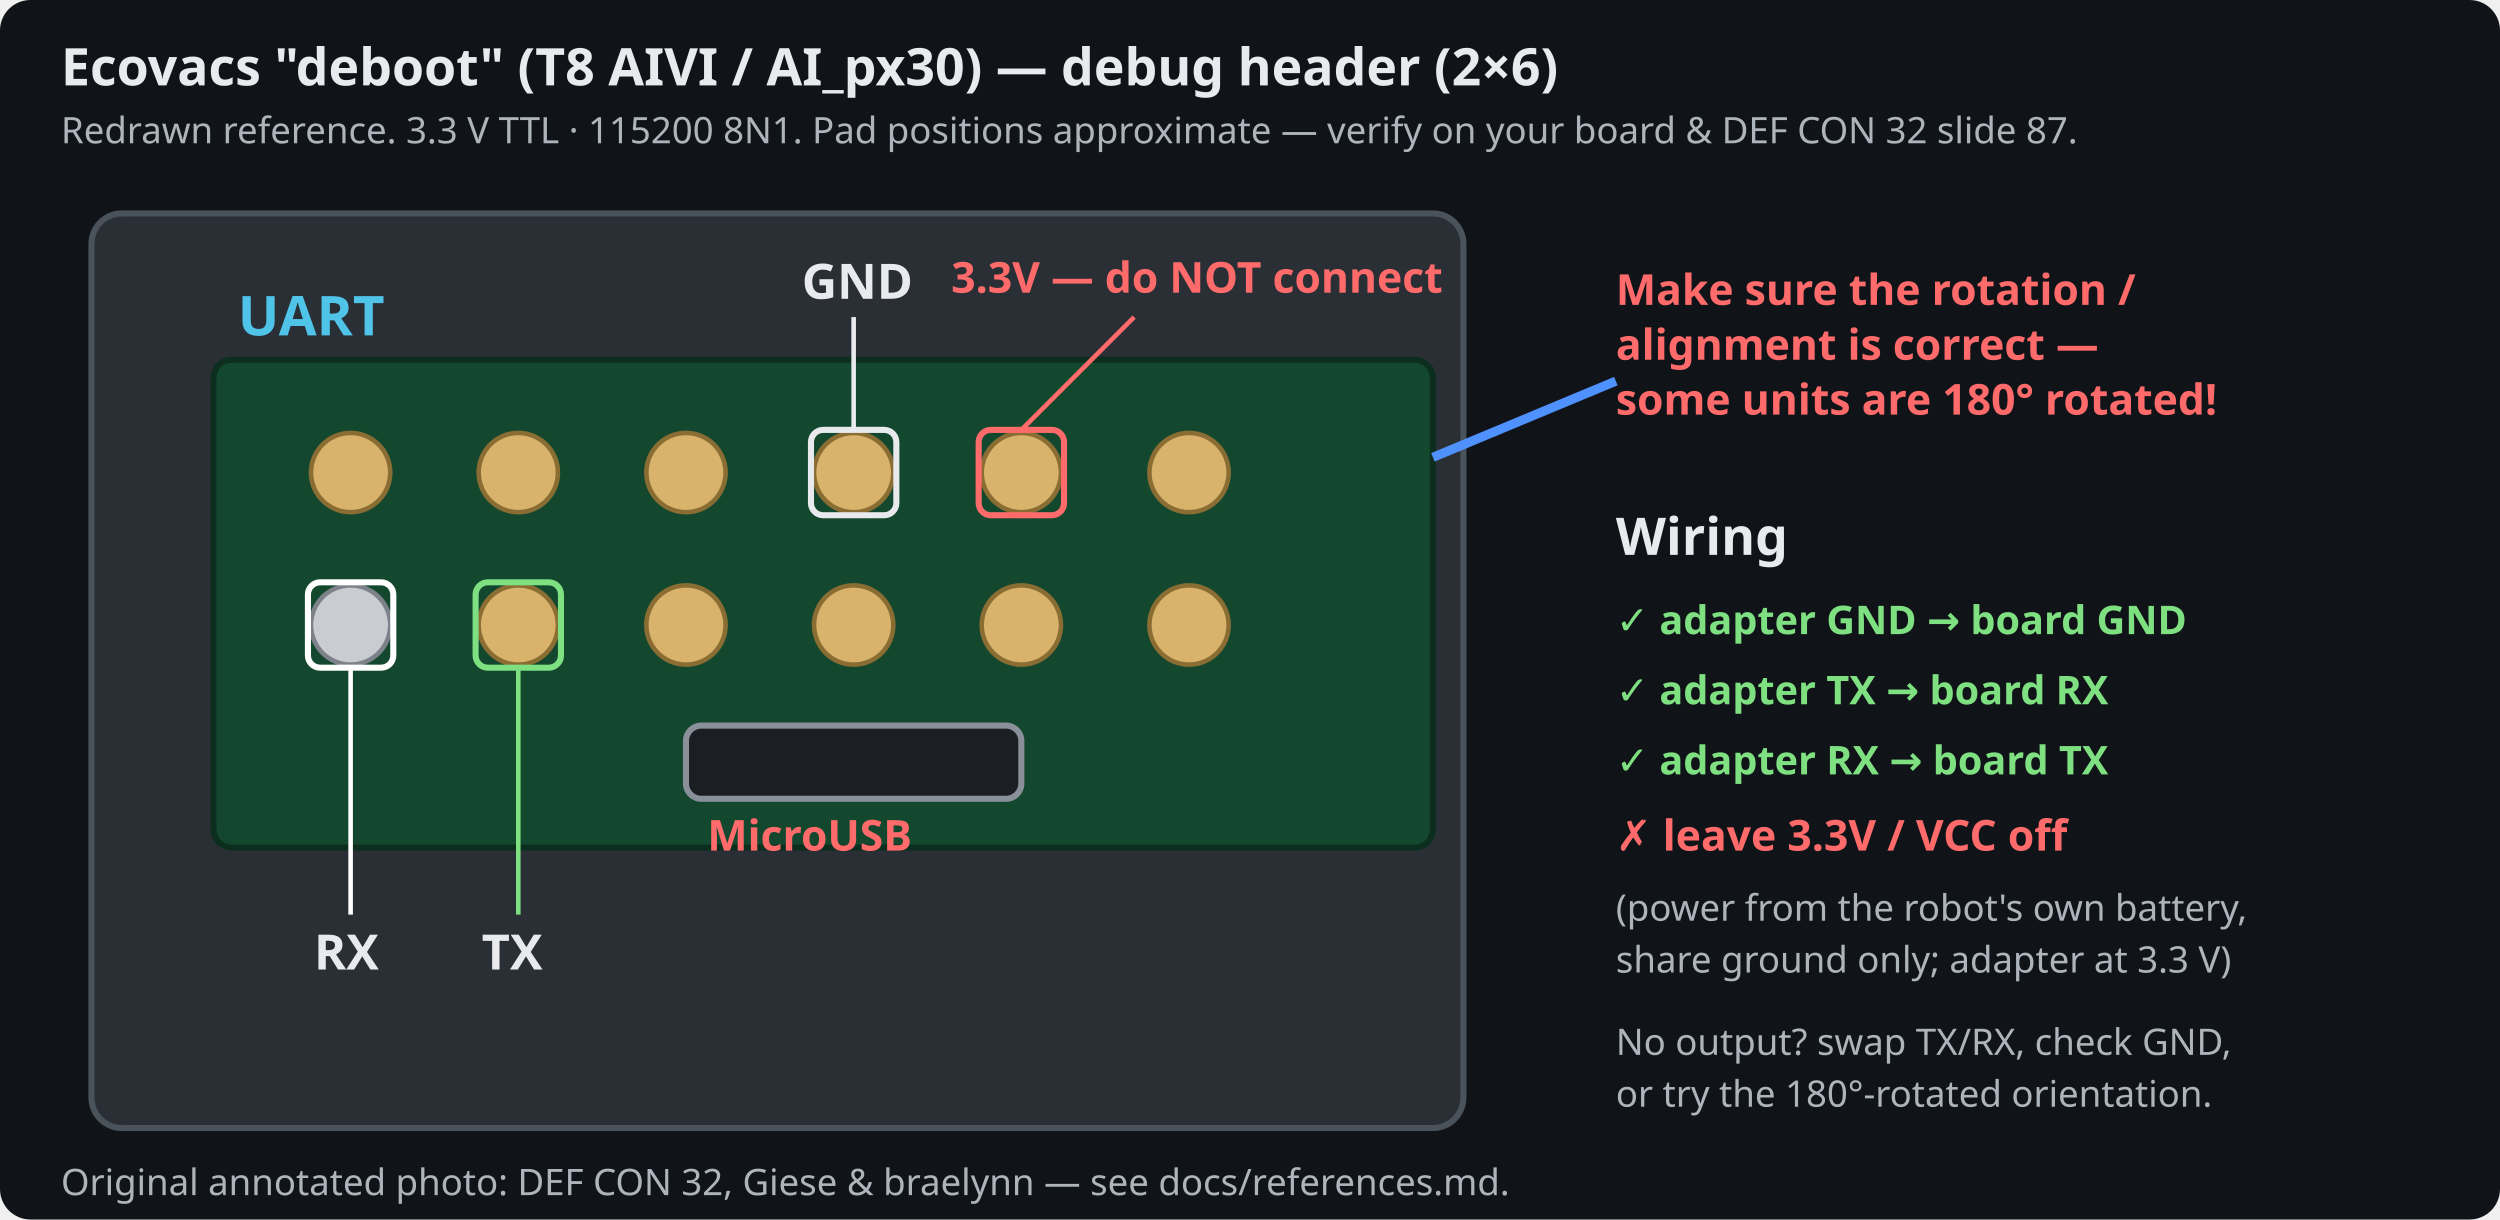
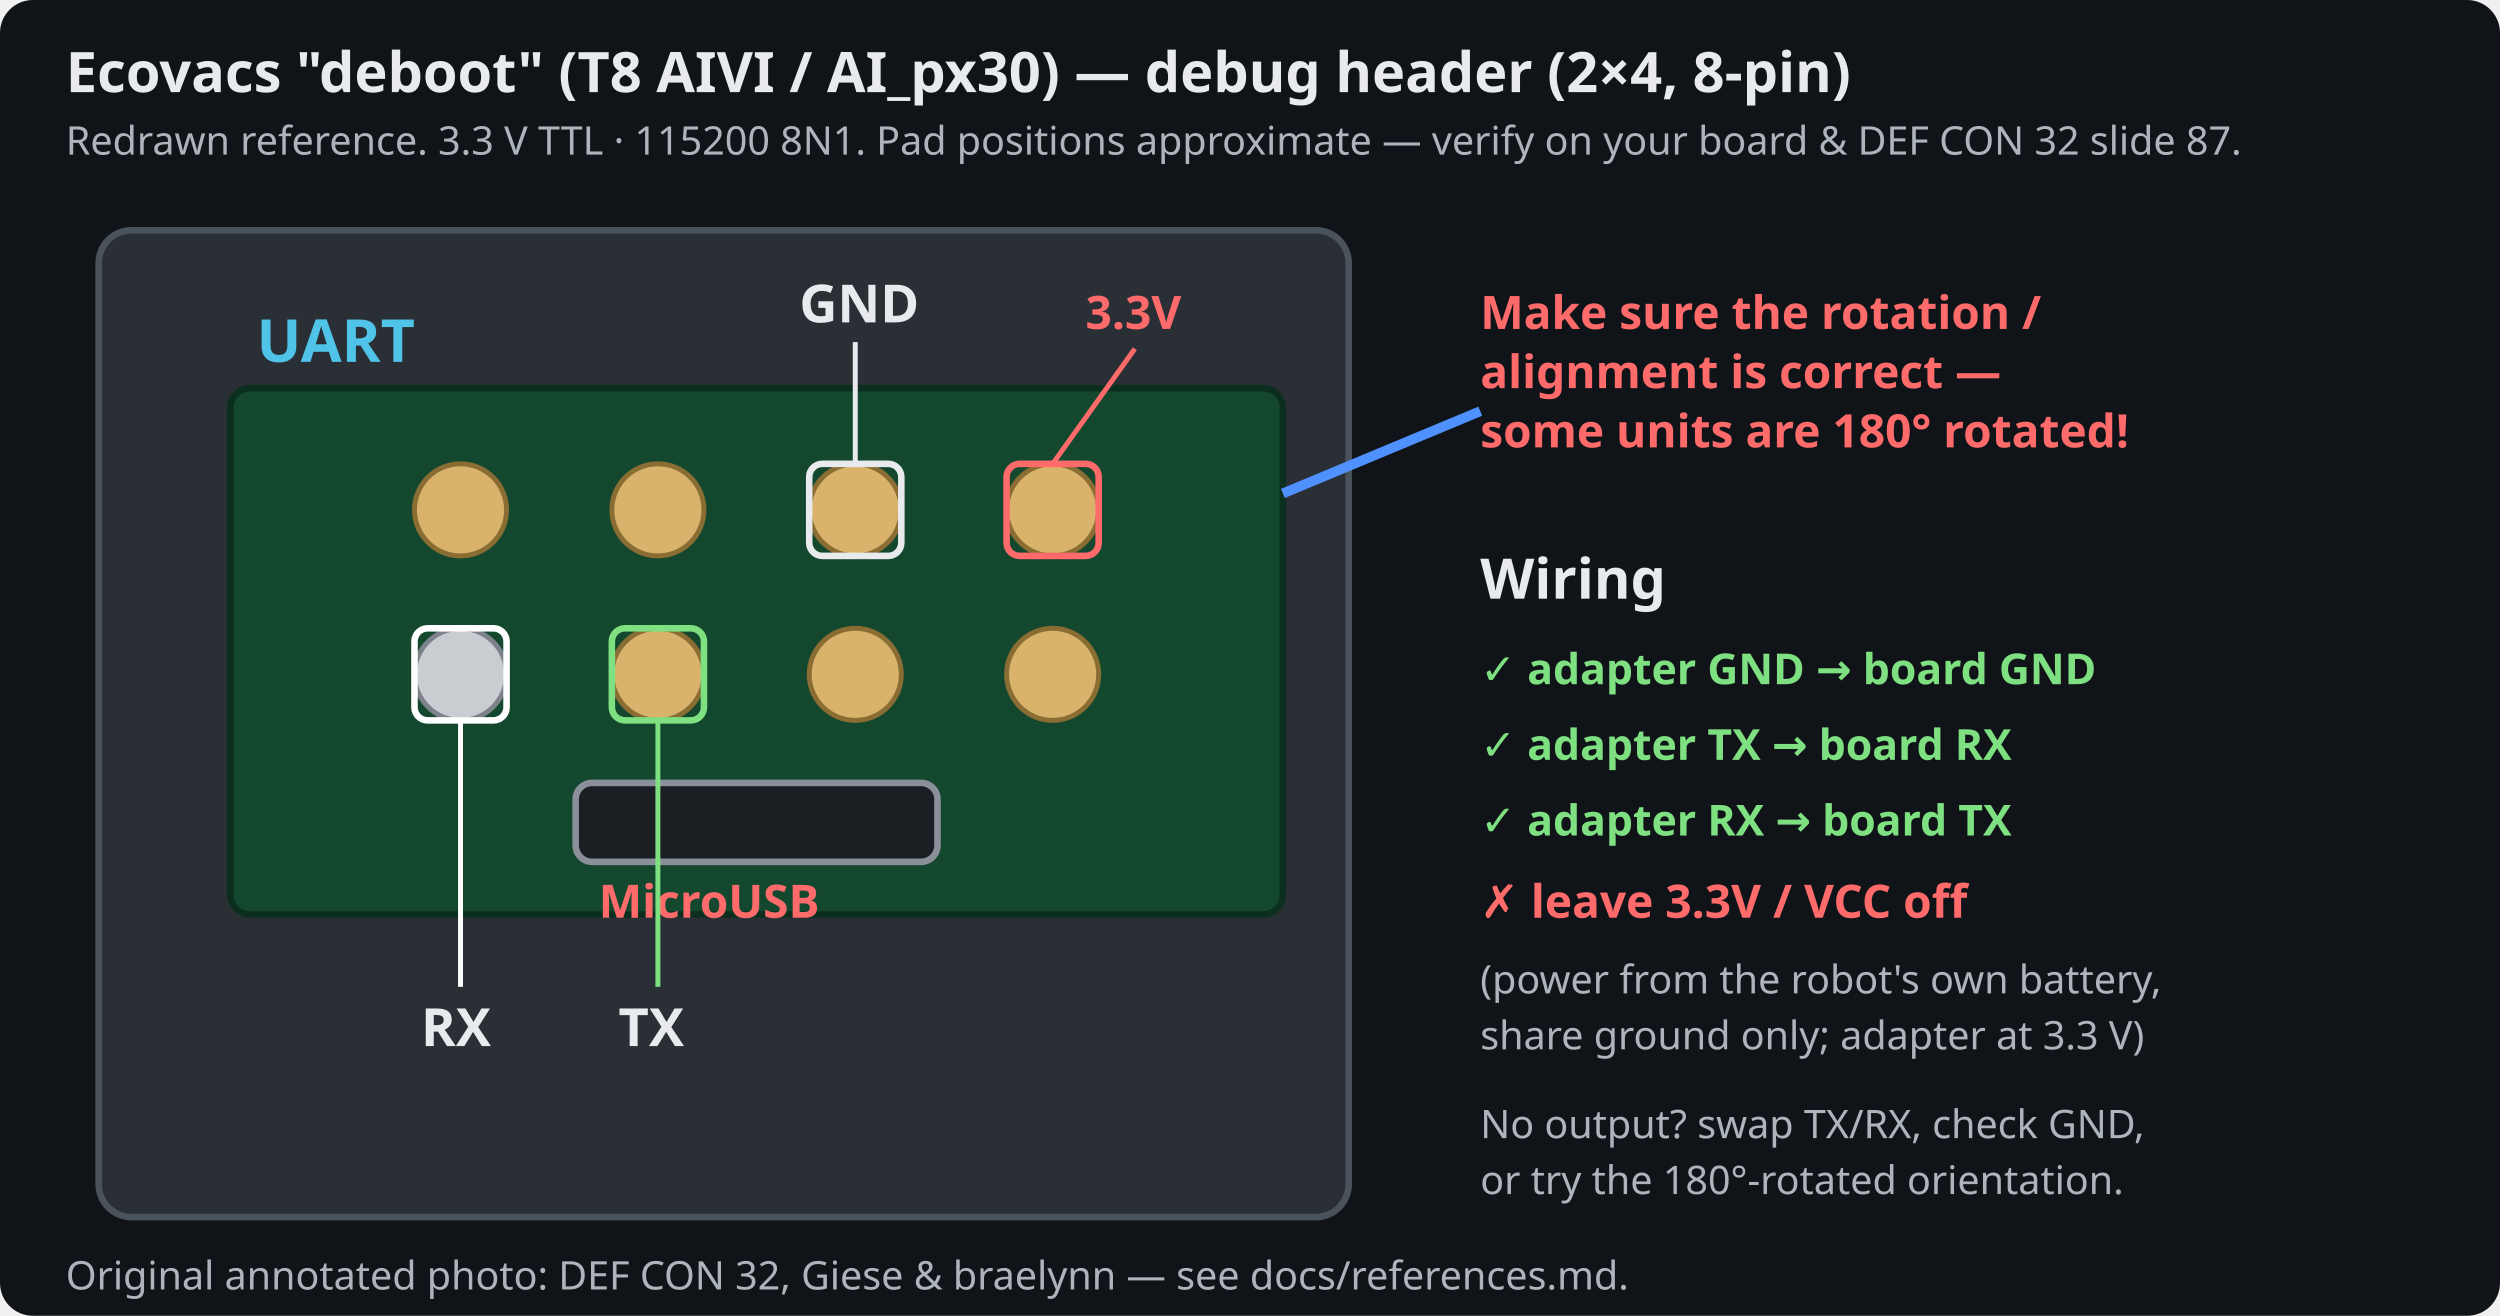
- <svg xmlns="http://www.w3.org/2000/svg" viewBox="0 0 820 400" font-family="sans-serif" role="img" aria-label="Ecovacs deboot debug header UART pinout">
+ <svg xmlns="http://www.w3.org/2000/svg" viewBox="0 0 760 400" font-family="sans-serif" role="img" aria-label="Ecovacs deboot debug header UART pinout">
  <defs>
    <style>
      .bg{fill:#101418}
      .panel{fill:#2a2f35;stroke:#4a525b;stroke-width:2}
      .board{fill:#13472e;stroke:#0c2e1e;stroke-width:2}
      .pad{fill:#d9b36b;stroke:#8a6d33;stroke-width:1.5}
      .padC{fill:#c9ccd1;stroke:#7d828a;stroke-width:1.5}
      .usb{fill:#1b1f24;stroke:#8a9099;stroke-width:2}
      .lbl{fill:#e8eaed;font-size:16px;font-weight:700}
      .cyan{fill:#4fc3e8;font-size:18px;font-weight:700}
      .red{fill:#ff6b6b;font-size:14px;font-weight:700}
      .mut{fill:#aeb4bc;font-size:12px}
      .ttl{fill:#e8eaed;font-size:17px;font-weight:700}
      .ok{fill:#7ee081;font-size:13px;font-weight:600}
      .box{fill:none;stroke-width:2}
    </style>
  </defs>
-   <rect class="bg" x="0" y="0" width="820" height="400" rx="10" />
-   <text class="ttl" x="20" y="28">Ecovacs "deboot" (T8 AIVI / AI_px30) — debug header (2×6)</text>
+   <rect class="bg" x="0" y="0" width="760" height="400" rx="10" />
+   <text class="ttl" x="20" y="28">Ecovacs "deboot" (T8 AIVI / AI_px30) — debug header (2×4, 8-pin)</text>
  <text class="mut" x="20" y="47">Redrawn reference. 3.3 V TTL · 115200 8N1. Pad positions approximate — verify on your board &amp; DEF CON 32 slide 87.</text>
-   <rect class="panel" x="30" y="70" width="450" height="300" rx="10" />
-   <rect class="board" x="70" y="118" width="400" height="160" rx="6" />
-   <circle class="pad" cx="115" cy="155" r="13" />
-   <circle class="pad" cx="170" cy="155" r="13" />
-   <circle class="pad" cx="225" cy="155" r="13" />
-   <circle class="pad" cx="280" cy="155" r="13" />
-   <circle class="pad" cx="335" cy="155" r="13" />
-   <circle class="pad" cx="390" cy="155" r="13" />
-   <circle class="padC" cx="115" cy="205" r="13" />
-   <circle class="pad" cx="170" cy="205" r="13" />
-   <circle class="pad" cx="225" cy="205" r="13" />
-   <circle class="pad" cx="280" cy="205" r="13" />
-   <circle class="pad" cx="335" cy="205" r="13" />
-   <circle class="pad" cx="390" cy="205" r="13" />
-   <rect class="box" x="266" y="141" width="28" height="28" rx="4" stroke="#e8eaed" />
-   <rect class="box" x="321" y="141" width="28" height="28" rx="4" stroke="#ff6b6b" />
-   <rect class="box" x="101" y="191" width="28" height="28" rx="4" stroke="#ffffff" />
-   <rect class="box" x="156" y="191" width="28" height="28" rx="4" stroke="#7ee081" />
-   <rect class="usb" x="225" y="238" width="110" height="24" rx="5" />
-   <text class="red" x="232" y="279">MicroUSB</text>
+   <rect class="panel" x="30" y="70" width="380" height="300" rx="10" />
+   <rect class="board" x="70" y="118" width="320" height="160" rx="6" />
+   <circle class="pad" cx="140" cy="155" r="14" />
+   <circle class="pad" cx="200" cy="155" r="14" />
+   <circle class="pad" cx="260" cy="155" r="14" />
+   <circle class="pad" cx="320" cy="155" r="14" />
+   <circle class="padC" cx="140" cy="205" r="14" />
+   <circle class="pad" cx="200" cy="205" r="14" />
+   <circle class="pad" cx="260" cy="205" r="14" />
+   <circle class="pad" cx="320" cy="205" r="14" />
+   <rect class="box" x="246" y="141" width="28" height="28" rx="4" stroke="#e8eaed" />
+   <rect class="box" x="306" y="141" width="28" height="28" rx="4" stroke="#ff6b6b" />
+   <rect class="box" x="126" y="191" width="28" height="28" rx="4" stroke="#ffffff" />
+   <rect class="box" x="186" y="191" width="28" height="28" rx="4" stroke="#7ee081" />
+   <rect class="usb" x="175" y="238" width="110" height="24" rx="5" />
+   <text class="red" x="182" y="279">MicroUSB</text>
  <text class="cyan" x="78" y="110">UART</text>
-   <line x1="280" y1="141" x2="280" y2="104" stroke="#e8eaed" stroke-width="1.5" />
-   <text class="lbl" x="263" y="98">GND</text>
-   <line x1="335" y1="141" x2="372" y2="104" stroke="#ff6b6b" stroke-width="1.5" />
-   <text class="red" x="312" y="96">3.3V — do NOT connect</text>
-   <line x1="115" y1="219" x2="115" y2="300" stroke="#ffffff" stroke-width="1.5" />
-   <text class="lbl" x="103" y="318">RX</text>
-   <line x1="170" y1="219" x2="170" y2="300" stroke="#7ee081" stroke-width="1.5" />
-   <text class="lbl" x="158" y="318">TX</text>
-   <line x1="470" y1="150" x2="530" y2="125" stroke="#4f91ff" stroke-width="3" />
-   <text class="red" x="530" y="100">Make sure the rotation /</text>
-   <text class="red" x="530" y="118">alignment is correct —</text>
-   <text class="red" x="530" y="136">some units are 180° rotated!</text>
-   <text class="ttl" x="530" y="182">Wiring</text>
-   <text class="ok" x="530" y="208">✓ adapter GND → board GND</text>
-   <text class="ok" x="530" y="231">✓ adapter TX  → board RX</text>
-   <text class="ok" x="530" y="254">✓ adapter RX  → board TX</text>
-   <text class="red" x="530" y="279">✗ leave 3.3V / VCC off</text>
-   <text class="mut" x="530" y="302">(power from the robot's own battery,</text>
-   <text class="mut" x="530" y="319"> share ground only; adapter at 3.3 V)</text>
-   <text class="mut" x="530" y="346">No output? swap TX/RX, check GND,</text>
-   <text class="mut" x="530" y="363"> or try the 180°-rotated orientation.</text>
+   <line x1="260" y1="141" x2="260" y2="104" stroke="#e8eaed" stroke-width="1.5" />
+   <text class="lbl" x="243" y="98">GND</text>
+   <line x1="320" y1="141" x2="345" y2="106" stroke="#ff6b6b" stroke-width="1.5" />
+   <text class="red" x="330" y="100">3.3V</text>
+   <line x1="140" y1="219" x2="140" y2="300" stroke="#ffffff" stroke-width="1.5" />
+   <text class="lbl" x="128" y="318">RX</text>
+   <line x1="200" y1="219" x2="200" y2="300" stroke="#7ee081" stroke-width="1.5" />
+   <text class="lbl" x="188" y="318">TX</text>
+   <line x1="390" y1="150" x2="450" y2="125" stroke="#4f91ff" stroke-width="3" />
+   <text class="red" x="450" y="100">Make sure the rotation /</text>
+   <text class="red" x="450" y="118">alignment is correct —</text>
+   <text class="red" x="450" y="136">some units are 180° rotated!</text>
+   <text class="ttl" x="450" y="182">Wiring</text>
+   <text class="ok" x="450" y="208">✓ adapter GND → board GND</text>
+   <text class="ok" x="450" y="231">✓ adapter TX  → board RX</text>
+   <text class="ok" x="450" y="254">✓ adapter RX  → board TX</text>
+   <text class="red" x="450" y="279">✗ leave 3.3V / VCC off</text>
+   <text class="mut" x="450" y="302">(power from the robot's own battery,</text>
+   <text class="mut" x="450" y="319"> share ground only; adapter at 3.3 V)</text>
+   <text class="mut" x="450" y="346">No output? swap TX/RX, check GND,</text>
+   <text class="mut" x="450" y="363"> or try the 180°-rotated orientation.</text>
  <text class="mut" x="20" y="392">Original annotated photo: DEF CON 32, Giese &amp; braelynn — see docs/references.md.</text>
</svg>
